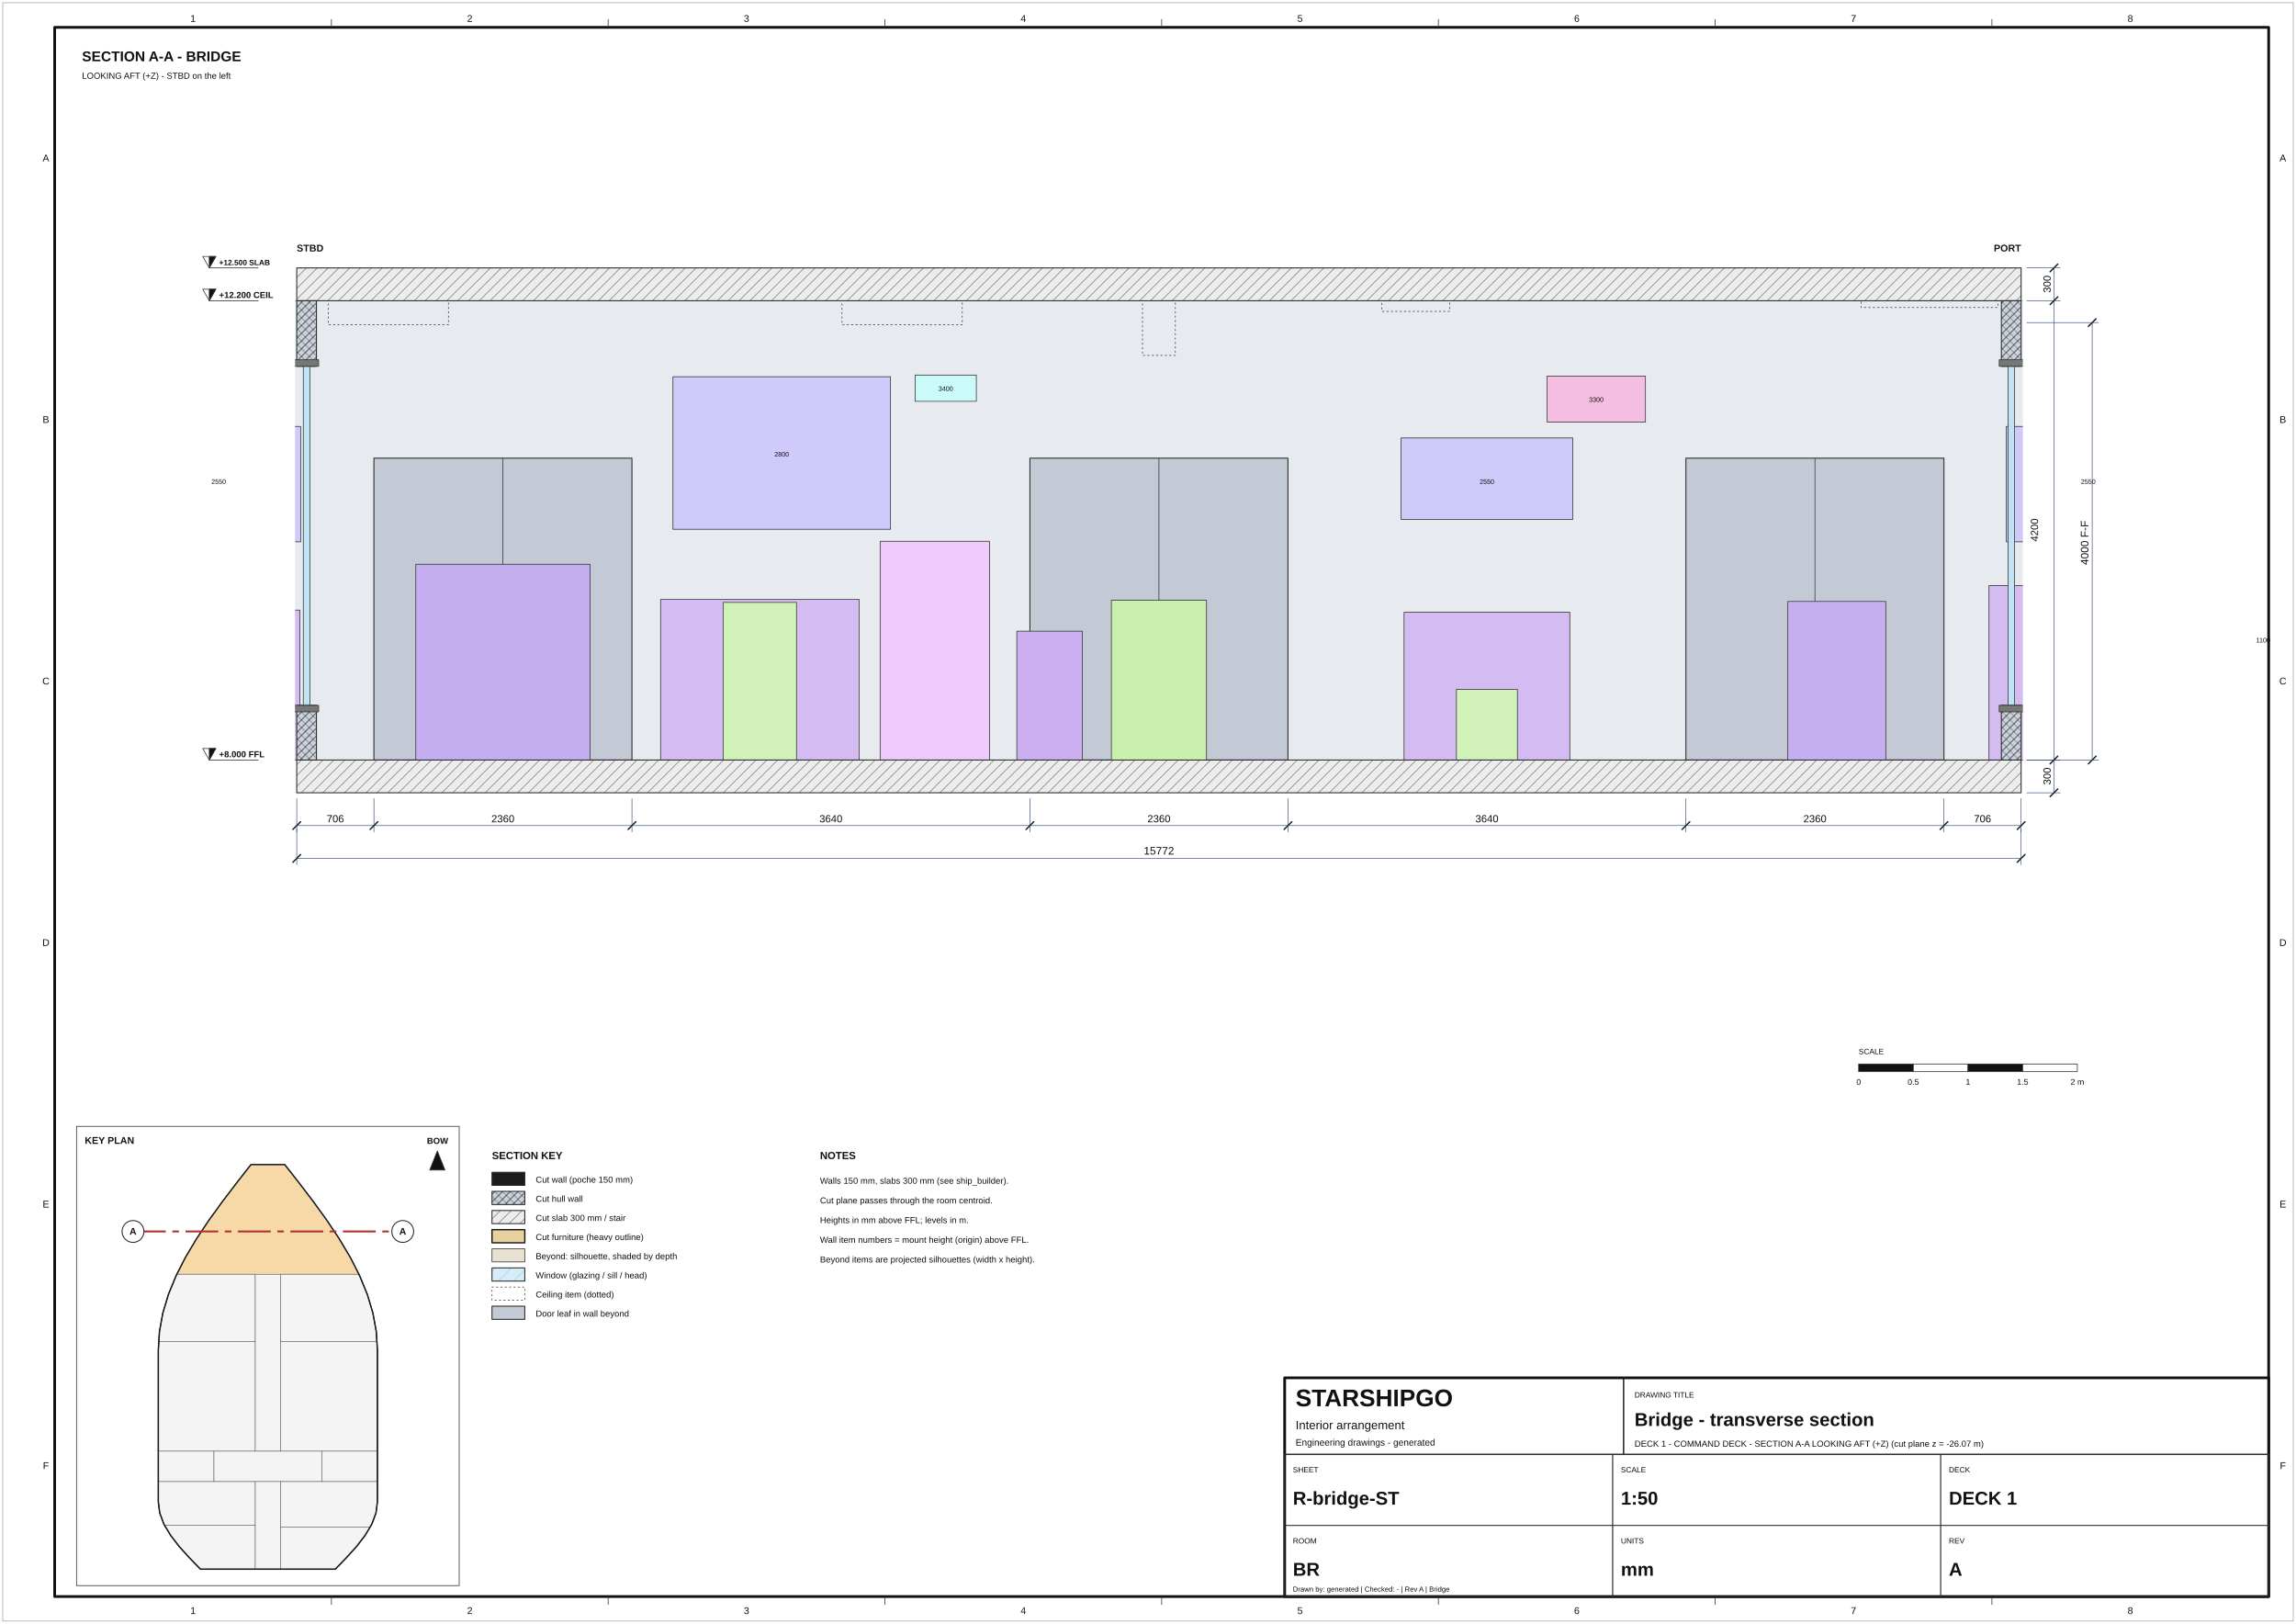
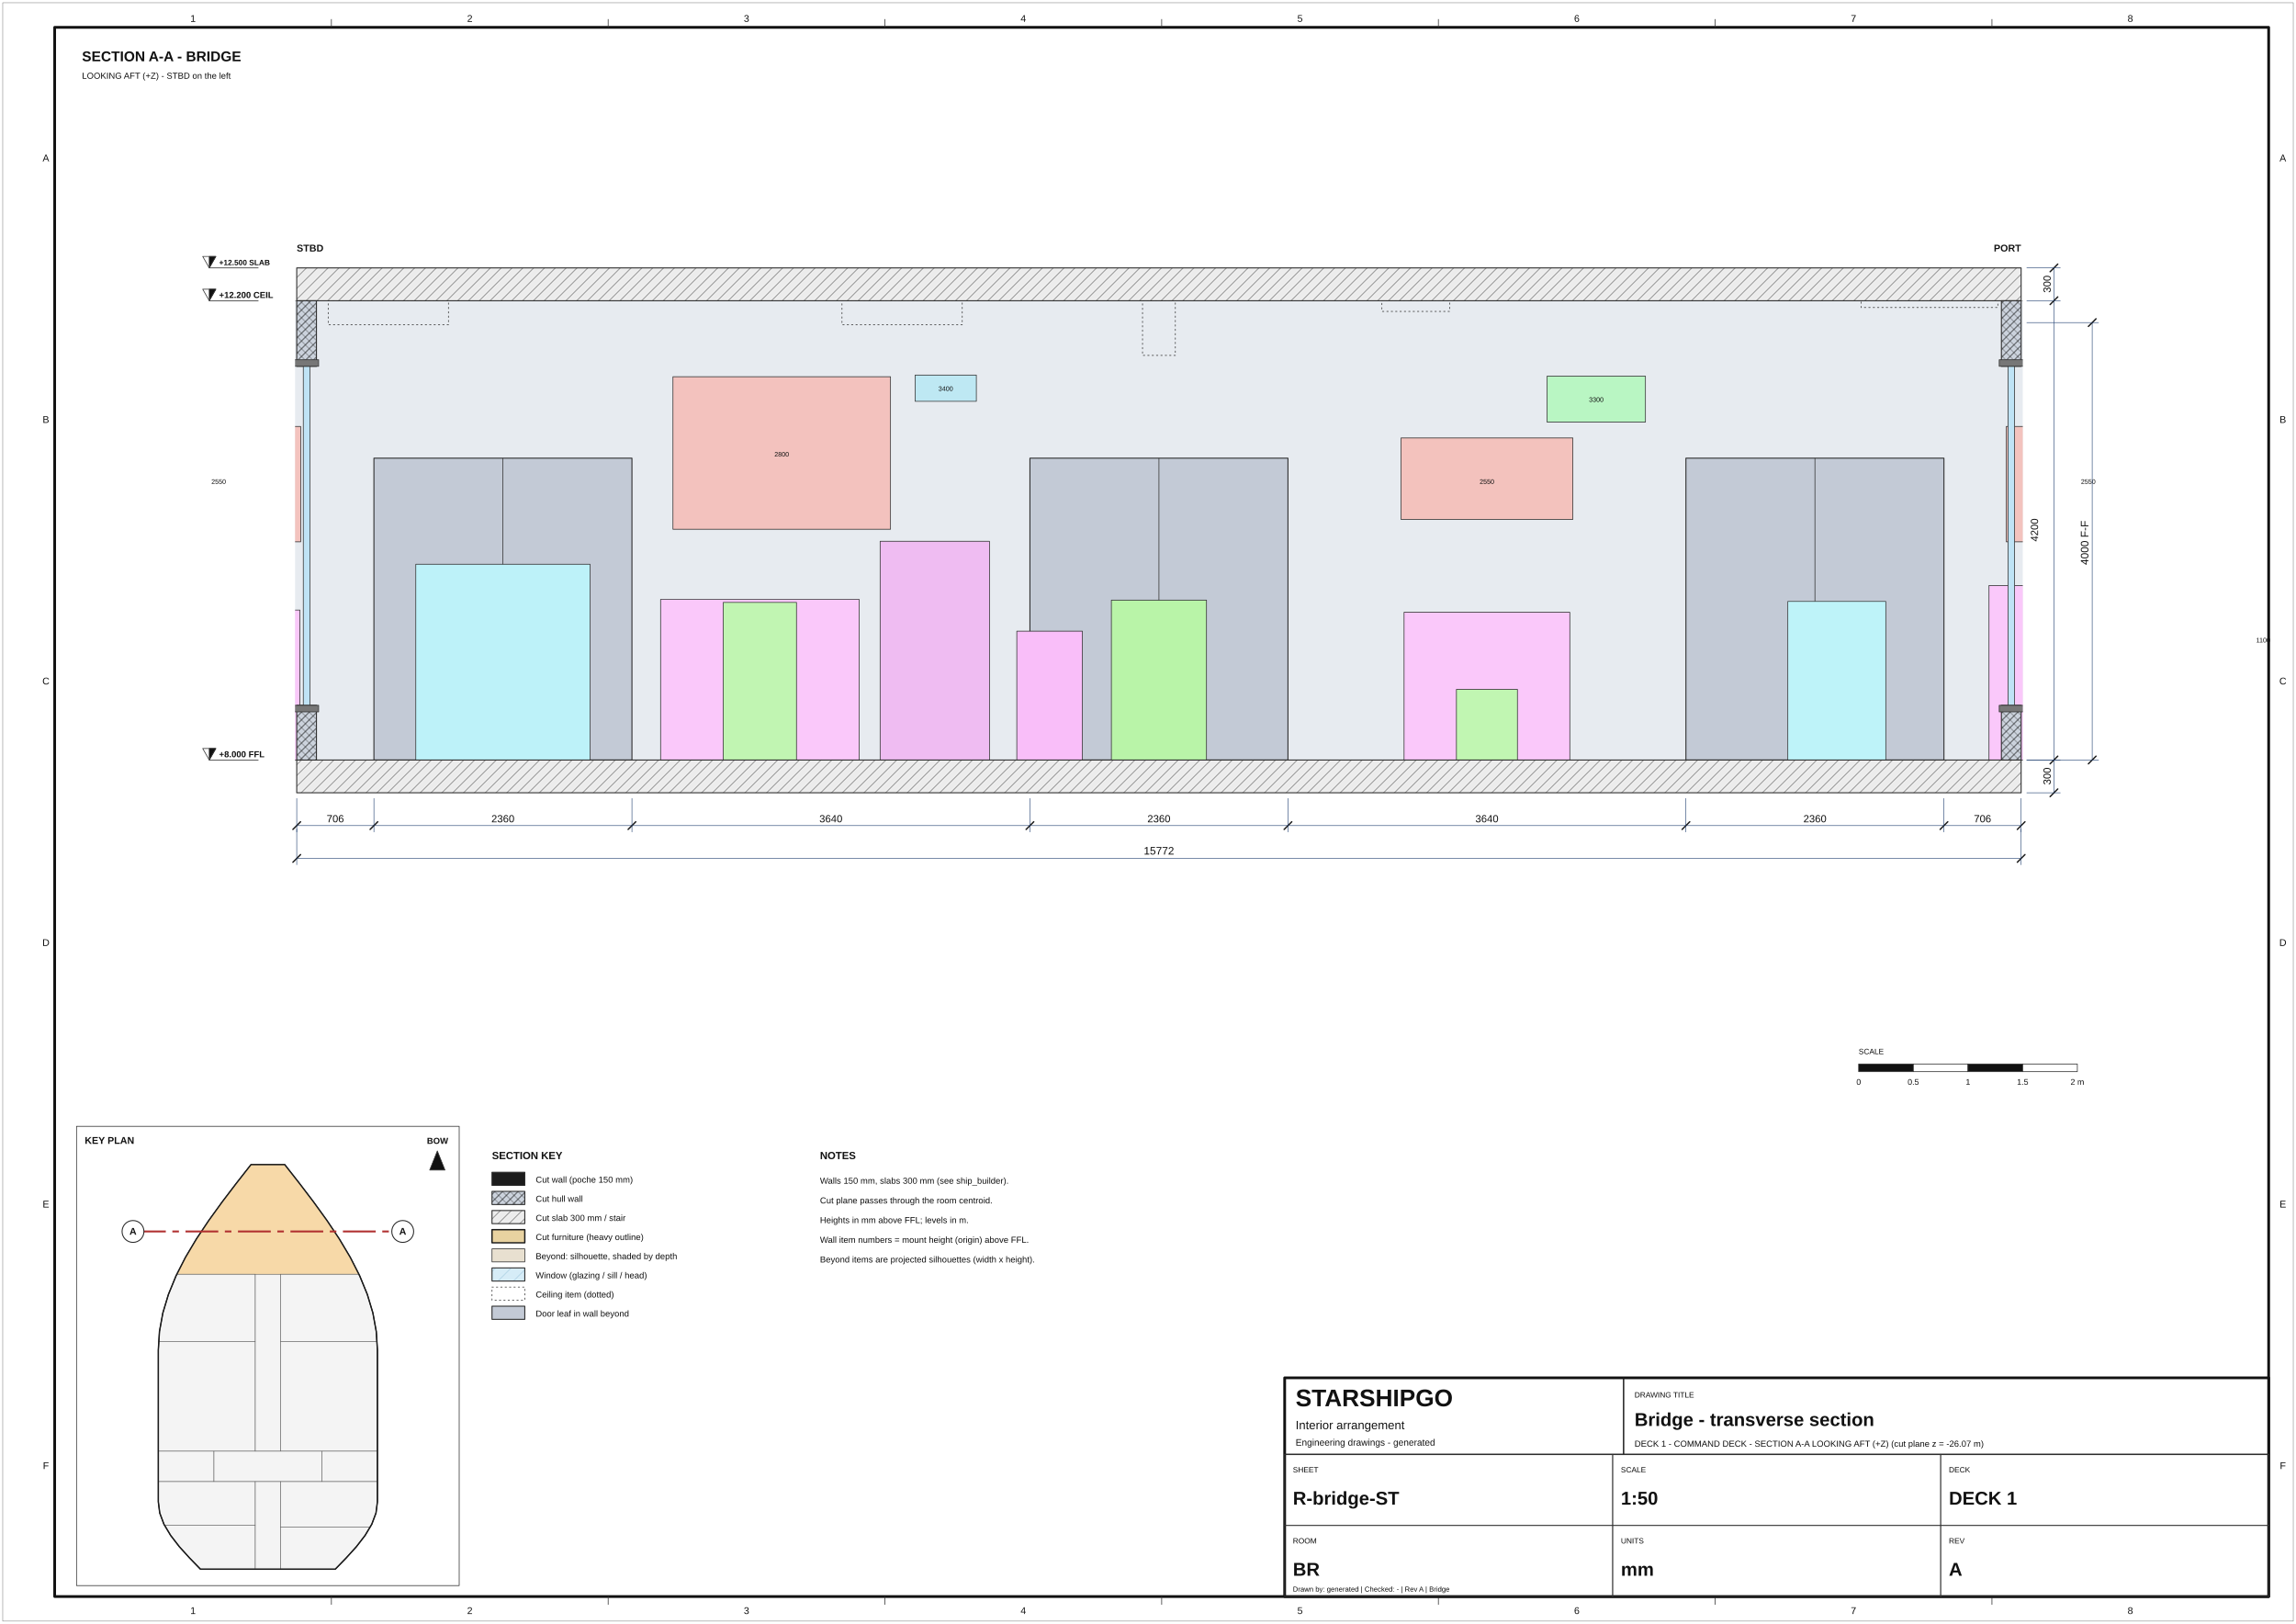
<svg xmlns="http://www.w3.org/2000/svg" width="420mm" height="297mm" viewBox="0 0 420 297">
  <style>
.t{font-family:Arial, Helvetica, 'DejaVu Sans', sans-serif;fill:#111}
.b{font-weight:bold}.i{font-style:italic}
.h{stroke:#111;stroke-width:.5;stroke-linejoin:round;stroke-linecap:round}
.m{stroke:#1a1a1a;stroke-width:.25;stroke-linejoin:round;stroke-linecap:round}
.n{stroke:#2a2a2a;stroke-width:.18;stroke-linejoin:round}
.f{stroke:#333;stroke-width:.13;stroke-linejoin:round}
.x{stroke:#555;stroke-width:.07}
.g{stroke:#9a9a9a;stroke-width:.1}
.gg{stroke:#c4c4c4;stroke-width:.08}
.d{stroke:#1d3c6e;stroke-width:.1}
.dsh{stroke:#222;stroke-width:.18;stroke-dasharray:1.6 .8}
.dot{stroke:#444;stroke-width:.14;stroke-dasharray:.25 .55;stroke-linecap:round}
.hid{stroke:#777;stroke-width:.12;stroke-dasharray:1 .7}
.cl{stroke:#b03030;stroke-width:.12;stroke-dasharray:5 1 1 1}
.cut{stroke:#b03030;stroke-width:.35;stroke-dasharray:6 1.2 1.2 1.2}
.red{stroke:#b03030;stroke-width:.13;stroke-dasharray:1.2 .7}
.none{stroke:none}
.halo{paint-order:stroke;stroke:#fff;stroke-width:.8;stroke-linejoin:round}
</style>
  <defs>
    <pattern id="hSlab" width="1.4" height="1.4" patternUnits="userSpaceOnUse" patternTransform="rotate(45)">
      <rect width="1.4" height="1.4" fill="#ececec" />
      <line x1="0" y1="0" x2="0" y2="1.4" stroke="#222" stroke-width=".13" />
    </pattern>
    <pattern id="hHull" width="1" height="1" patternUnits="userSpaceOnUse" patternTransform="rotate(45)">
      <rect width="1" height="1" fill="#c9d0da" />
      <line x1="0" y1="0" x2="0" y2="1" stroke="#111" stroke-width=".2" />
      <line x1="0" y1="0" x2="1" y2="0" stroke="#111" stroke-width=".1" />
    </pattern>
    <pattern id="hHole" width="1.6" height="1.6" patternUnits="userSpaceOnUse" patternTransform="rotate(-45)">
      <line x1="0" y1="0" x2="0" y2="1.6" stroke="#444" stroke-width=".12" />
    </pattern>
    <pattern id="hZone" width="1.8" height="1.8" patternUnits="userSpaceOnUse" patternTransform="rotate(45)">
      <line x1="0" y1="0" x2="0" y2="1.8" stroke="#d08080" stroke-width=".1" />
    </pattern>
    <pattern id="hPlen" width="1.6" height="1.6" patternUnits="userSpaceOnUse">
      <circle cx=".4" cy=".4" r=".12" fill="#888" />
      <circle cx="1.2" cy="1.2" r=".12" fill="#888" />
    </pattern>
    <pattern id="hGlass" width="2" height="2" patternUnits="userSpaceOnUse" patternTransform="rotate(45)">
      <rect width="2" height="2" fill="#d6ecf7" />
      <line x1="0" y1="0" x2="0" y2="2" stroke="#5a9abb" stroke-width=".08" />
    </pattern>
    <pattern id="hFloor" width="1.2" height="1.2" patternUnits="userSpaceOnUse" patternTransform="rotate(-45)">
      <rect width="1.2" height="1.2" fill="#f2f2f2" />
      <line x1="0" y1="0" x2="0" y2="1.2" stroke="#555" stroke-width=".1" />
    </pattern>
  </defs>
  <rect x="0" y="0" width="420" height="297" fill="#ffffff" />
  <text x="15" y="11.2" font-size="2.6" class="t b">SECTION A-A - BRIDGE</text>
  <text x="15" y="14.4" font-size="1.6" class="t" fill="#555">LOOKING AFT (+Z)  -  STBD on the left</text>
  <clipPath id="clipA">
    <rect x="53.98" y="48.7" width="316.04" height="96.6" />
  </clipPath>
  <g clip-path="url(#clipA)">
    <polygon points="-3.94,55 427.94,55 427.94,139 -3.94,139" class="x" fill="#e7ebf0" />
    <polygon points="188.4,83.8 235.6,83.8 235.6,139 188.4,139" class="n" fill="#c3cad6" />
    <line x1="212" y1="139" x2="212" y2="83.8" class="f" />
    <polygon points="308.4,83.8 355.6,83.8 355.6,139 308.4,139" class="n" fill="#c3cad6" />
    <line x1="332" y1="139" x2="332" y2="83.8" class="f" />
    <polygon points="68.4,83.8 115.6,83.8 115.6,139 68.4,139" class="n" fill="#c3cad6" />
    <line x1="92" y1="139" x2="92" y2="83.8" class="f" />
-     <polygon points="167.4,68.6 178.6,68.6 178.6,73.4 167.4,73.4" class="f" fill="#cafafa" />
-     <polygon points="367,78 397,78 397,99.1 367,99.1" class="f" fill="#d0cafa" />
-     <polygon points="25,78 55,78 55,99.1 25,99.1" class="f" fill="#d0cafa" />
-     <polygon points="283,68.8 301,68.8 301,77.2 283,77.2" class="f" fill="#f3bee1" />
-     <polygon points="123.1,68.9 162.9,68.9 162.9,96.8 123.1,96.8" class="f" fill="#d0cafa" />
-     <polygon points="411,107.6 417,107.6 417,122.3 411,122.3" class="f" fill="#eecafa" />
-     <polygon points="256.28,80.1 287.72,80.1 287.72,95 256.28,95" class="f" fill="#cfcafa" />
-     <polygon points="161,99 181,99 181,139 161,139" class="f" fill="#eec9fa" />
-     <polygon points="25.16,111.58 54.86,111.58 54.86,139 25.16,139" class="f" fill="#d4bbf2" />
-     <polygon points="363.84,107.08 400.16,107.08 400.16,139 363.84,139" class="f" fill="#d4bbf2" />
-     <polygon points="256.84,111.98 287.16,111.98 287.16,139 256.84,139" class="f" fill="#d4bbf2" />
-     <polygon points="120.84,109.62 157.16,109.62 157.16,139 120.84,139" class="f" fill="#d4bbf2" />
-     <polygon points="266.42,126.08 277.58,126.08 277.58,139 266.42,139" class="f" fill="#d0f2b8" />
-     <polygon points="375.64,118.4 388.34,118.4 388.34,138.9 375.64,138.9" class="f" fill="#d0f2b8" />
-     <polygon points="32.84,112.2 47.18,112.2 47.18,139 32.84,139" class="f" fill="#d0f2b7" />
-     <polygon points="132.3,110.18 145.7,110.18 145.7,139 132.3,139" class="f" fill="#d0f1b7" />
+     <polygon points="167.4,68.6 178.6,68.6 178.6,73.4 167.4,73.4" class="f" fill="#bee8f3" />
+     <polygon points="367,78 397,78 397,99.1 367,99.1" class="f" fill="#f3c3be" />
+     <polygon points="25,78 55,78 55,99.1 25,99.1" class="f" fill="#f3c3be" />
+     <polygon points="283,68.8 301,68.8 301,77.2 283,77.2" class="f" fill="#b9f6c3" />
+     <polygon points="123.1,68.9 162.9,68.9 162.9,96.8 123.1,96.8" class="f" fill="#f3c2be" />
+     <polygon points="411,107.6 417,107.6 417,122.3 411,122.3" class="f" fill="#f0bef3" />
+     <polygon points="256.28,80.1 287.72,80.1 287.72,95 256.28,95" class="f" fill="#f3c2bd" />
+     <polygon points="161,99 181,99 181,139 161,139" class="f" fill="#efbcf2" />
+     <polygon points="25.16,111.58 54.86,111.58 54.86,139 25.16,139" class="f" fill="#fac8fa" />
+     <polygon points="363.84,107.08 400.16,107.08 400.16,139 363.84,139" class="f" fill="#fac8fa" />
+     <polygon points="256.84,111.98 287.16,111.98 287.16,139 256.84,139" class="f" fill="#fac8fa" />
+     <polygon points="120.84,109.62 157.16,109.62 157.16,139 120.84,139" class="f" fill="#fac8fa" />
+     <polygon points="266.42,126.08 277.58,126.08 277.58,139 266.42,139" class="f" fill="#c1f6b2" />
+     <polygon points="375.64,118.4 388.34,118.4 388.34,138.9 375.64,138.9" class="f" fill="#c1f6b2" />
+     <polygon points="32.84,112.2 47.18,112.2 47.18,139 32.84,139" class="f" fill="#c1f5b2" />
+     <polygon points="132.3,110.18 145.7,110.18 145.7,139 132.3,139" class="f" fill="#c1f5b2" />
+     <polygon points="79.88,117.3 86.12,117.3 86.12,121.4 79.88,121.4" class="f" fill="#f1b2e4" />
    <polygon points="154.02,55 176.02,55 176.02,59.4 154.02,59.4" class="dot" fill="none" />
    <polygon points="60.04,55 82.04,55 82.04,59.4 60.04,59.4" class="dot" fill="none" />
    <polygon points="340.46,55 365.46,55 365.46,56.24 340.46,56.24" class="dot" fill="none" />
    <polygon points="209,55 215,55 215,65 209,65" class="dot" fill="none" />
-     <polygon points="327.04,110 344.96,110 344.96,139 327.04,139" class="f" fill="#c5aff0" />
-     <polygon points="186,115.44 198,115.44 198,139 186,139" class="f" fill="#ccaff0" />
+     <polygon points="327.04,110 344.96,110 344.96,139 327.04,139" class="f" fill="#bef3f9" />
+     <polygon points="186,115.44 198,115.44 198,139 186,139" class="f" fill="#f9bef9" />
    <polygon points="252.78,55 265.18,55 265.18,56.96 252.78,56.96" class="dot" fill="none" />
-     <polygon points="203.3,109.76 220.7,109.76 220.7,139 203.3,139" class="f" fill="#caf0ae" />
-     <polygon points="76.06,103.2 107.94,103.2 107.94,139 76.06,139" class="f" fill="#c4aef0" />
+     <polygon points="203.3,109.76 220.7,109.76 220.7,139 203.3,139" class="f" fill="#b9f4a8" />
+     <polygon points="76.06,103.2 107.94,103.2 107.94,139 76.06,139" class="f" fill="#bdf2f9" />
    <polygon points="54.28,139 369.72,139 369.72,145 54.28,145" class="n" fill="url(#hSlab)" />
    <polygon points="54.28,49 369.72,49 369.72,55 54.28,55" class="n" fill="url(#hSlab)" />
    <polygon points="54.28,129 57.89,129 57.89,139 54.28,139" class="n" fill="url(#hHull)" />
    <polygon points="54.28,55 57.89,55 57.89,67 54.28,67" class="n" fill="url(#hHull)" />
    <polygon points="55.48,67 56.68,67 56.68,129 55.48,129" class="f" fill="#bfe3f5" />
    <polygon points="53.88,129 58.29,129 58.29,130.2 53.88,130.2" class="f" fill="#777" />
    <polygon points="53.88,65.8 58.29,65.8 58.29,67 53.88,67" class="f" fill="#777" />
    <polygon points="366.11,129 369.72,129 369.72,139 366.11,139" class="n" fill="url(#hHull)" />
    <polygon points="366.11,55 369.72,55 369.72,67 366.11,67" class="n" fill="url(#hHull)" />
    <polygon points="367.32,67 368.52,67 368.52,129 367.32,129" class="f" fill="#bfe3f5" />
    <polygon points="365.71,129 370.12,129 370.12,130.2 365.71,130.2" class="f" fill="#777" />
    <polygon points="365.71,65.8 370.12,65.8 370.12,67 365.71,67" class="f" fill="#777" />
  </g>
  <text x="143" y="83.5" font-size="1.2" class="t" text-anchor="middle" fill="#444">2800</text>
  <text x="382" y="88.5" font-size="1.2" class="t" text-anchor="middle" fill="#444">2550</text>
  <text x="40" y="88.5" font-size="1.2" class="t" text-anchor="middle" fill="#444">2550</text>
  <text x="272" y="88.5" font-size="1.2" class="t" text-anchor="middle" fill="#444">2550</text>
  <text x="292" y="73.5" font-size="1.2" class="t" text-anchor="middle" fill="#444">3300</text>
  <text x="414" y="117.5" font-size="1.2" class="t" text-anchor="middle" fill="#444">1100</text>
  <text x="173" y="71.5" font-size="1.2" class="t" text-anchor="middle" fill="#444">3400</text>
  <text x="54.28" y="46" font-size="1.8" class="t b">STBD</text>
  <text x="369.72" y="46" font-size="1.8" class="t b" text-anchor="end">PORT</text>
  <line x1="375.72" y1="145" x2="375.72" y2="49" class="d" />
  <line x1="375.02" y1="145.7" x2="376.42" y2="144.3" class="m" />
  <line x1="370.72" y1="145" x2="376.92" y2="145" class="d" />
  <line x1="375.02" y1="139.7" x2="376.42" y2="138.3" class="m" />
  <line x1="370.72" y1="139" x2="376.92" y2="139" class="d" />
  <line x1="375.02" y1="55.7" x2="376.42" y2="54.3" class="m" />
  <line x1="370.72" y1="55" x2="376.92" y2="55" class="d" />
  <line x1="375.02" y1="49.7" x2="376.42" y2="48.3" class="m" />
  <line x1="370.72" y1="49" x2="376.92" y2="49" class="d" />
  <text x="375.12" y="143.54" font-size="1.9" class="t" transform="rotate(-90 375.12 143.54)">300</text>
  <text x="372.82" y="99.05" font-size="1.9" class="t" transform="rotate(-90 372.82 99.05)">4200</text>
  <text x="375.12" y="53.54" font-size="1.9" class="t" transform="rotate(-90 375.12 53.54)">300</text>
  <line x1="382.72" y1="59" x2="382.72" y2="139" class="d" />
  <line x1="382.02" y1="59.7" x2="383.42" y2="58.3" class="m" />
  <line x1="382.02" y1="139.7" x2="383.42" y2="138.3" class="m" />
  <line x1="370.72" y1="59" x2="383.92" y2="59" class="d" />
  <line x1="370.72" y1="139" x2="383.92" y2="139" class="d" />
  <text x="382.02" y="103.32" font-size="2" class="t" transform="rotate(-90 382.02 103.32)">4000 F-F</text>
  <line x1="38.28" y1="139" x2="47.28" y2="139" class="f" />
  <polygon points="38.28,139 37.08,136.9 39.48,136.9" class="f" fill="#fff" />
  <polygon points="38.28,139 39.48,136.9 38.28,136.9" class="f" fill="#111" />
  <text x="40.08" y="138.5" font-size="1.6" class="t b">+8.000 FFL</text>
  <line x1="38.28" y1="55" x2="47.28" y2="55" class="f" />
  <polygon points="38.28,55 37.08,52.9 39.48,52.9" class="f" fill="#fff" />
  <polygon points="38.28,55 39.48,52.9 38.28,52.9" class="f" fill="#111" />
  <text x="40.08" y="54.5" font-size="1.6" class="t b">+12.200 CEIL</text>
  <line x1="38.28" y1="49" x2="47.28" y2="49" class="f" />
  <polygon points="38.28,49 37.08,46.9 39.48,46.9" class="f" fill="#fff" />
  <polygon points="38.28,49 39.48,46.9 38.28,46.9" class="f" fill="#111" />
  <text x="40.08" y="48.5" font-size="1.4" class="t b">+12.500 SLAB</text>
  <line x1="54.28" y1="151" x2="369.72" y2="151" class="d" />
  <line x1="53.58" y1="151.7" x2="54.98" y2="150.3" class="m" />
  <line x1="54.28" y1="146" x2="54.28" y2="152.2" class="d" />
  <line x1="67.7" y1="151.7" x2="69.1" y2="150.3" class="m" />
  <line x1="68.4" y1="146" x2="68.4" y2="152.2" class="d" />
  <line x1="114.9" y1="151.7" x2="116.3" y2="150.3" class="m" />
  <line x1="115.6" y1="146" x2="115.6" y2="152.2" class="d" />
  <line x1="187.7" y1="151.7" x2="189.1" y2="150.3" class="m" />
  <line x1="188.4" y1="146" x2="188.4" y2="152.2" class="d" />
  <line x1="234.9" y1="151.7" x2="236.3" y2="150.3" class="m" />
  <line x1="235.6" y1="146" x2="235.6" y2="152.2" class="d" />
  <line x1="307.7" y1="151.7" x2="309.1" y2="150.3" class="m" />
  <line x1="308.4" y1="146" x2="308.4" y2="152.2" class="d" />
  <line x1="354.9" y1="151.7" x2="356.3" y2="150.3" class="m" />
  <line x1="355.6" y1="146" x2="355.6" y2="152.2" class="d" />
  <line x1="369.02" y1="151.7" x2="370.42" y2="150.3" class="m" />
  <line x1="369.72" y1="146" x2="369.72" y2="152.2" class="d" />
  <text x="61.34" y="150.4" font-size="1.9" class="t" text-anchor="middle">706</text>
  <text x="92" y="150.4" font-size="1.9" class="t" text-anchor="middle">2360</text>
  <text x="152" y="150.4" font-size="1.9" class="t" text-anchor="middle">3640</text>
  <text x="212" y="150.4" font-size="1.9" class="t" text-anchor="middle">2360</text>
  <text x="272" y="150.4" font-size="1.9" class="t" text-anchor="middle">3640</text>
  <text x="332" y="150.4" font-size="1.9" class="t" text-anchor="middle">2360</text>
  <text x="362.66" y="150.4" font-size="1.9" class="t" text-anchor="middle">706</text>
  <line x1="54.28" y1="157" x2="369.72" y2="157" class="d" />
  <line x1="53.58" y1="157.7" x2="54.98" y2="156.3" class="m" />
  <line x1="369.02" y1="157.7" x2="370.42" y2="156.3" class="m" />
  <line x1="54.28" y1="151.6" x2="54.28" y2="158.2" class="d" />
  <line x1="369.72" y1="151.6" x2="369.72" y2="158.2" class="d" />
  <text x="212" y="156.3" font-size="2" class="t" text-anchor="middle">15772</text>
  <text x="340" y="192.8" font-size="1.4" class="t" fill="#666">SCALE</text>
  <rect x="340" y="194.6" width="10" height="1.4" class="f" fill="#111" />
  <rect x="350" y="194.6" width="10" height="1.4" class="f" fill="#fff" />
  <rect x="360" y="194.6" width="10" height="1.4" class="f" fill="#111" />
  <rect x="370" y="194.6" width="10" height="1.4" class="f" fill="#fff" />
  <text x="340" y="198.4" font-size="1.5" class="t" text-anchor="middle">0</text>
  <text x="350" y="198.4" font-size="1.5" class="t" text-anchor="middle">0.5</text>
  <text x="360" y="198.4" font-size="1.5" class="t" text-anchor="middle">1</text>
  <text x="370" y="198.4" font-size="1.5" class="t" text-anchor="middle">1.5</text>
  <text x="380" y="198.4" font-size="1.5" class="t" text-anchor="middle">2 m</text>
  <rect x="14" y="206" width="70" height="84" class="f" fill="none" />
  <text x="15.5" y="209.2" font-size="1.8" class="t b">KEY PLAN</text>
  <polygon points="52.08,213 54.74,216.39 57.32,219.78 59.78,223.18 62.05,226.57 64.07,229.96 65.8,233.35 67.19,236.74 68.21,240.13 68.83,243.53 69.04,246.92 69.04,274.67 68.78,276.72 68.01,278.78 66.78,280.83 65.19,282.89 63.33,284.94 61.33,287 36.67,287 34.67,284.94 32.81,282.89 31.22,280.83 29.99,278.78 29.22,276.72 28.96,274.67 28.96,246.92 29.17,243.53 29.79,240.13 30.81,236.74 32.2,233.35 33.93,229.96 35.95,226.57 38.22,223.18 40.68,219.78 43.26,216.39 45.92,213" class="n" fill="#f4f4f4" />
  <polygon points="46.69,233.04 51.31,233.04 51.31,265.42 46.69,265.42" class="x" fill="none" />
  <polygon points="46.69,270.97 51.31,270.97 51.31,287 46.69,287" class="x" fill="none" />
  <polygon points="39.13,265.42 58.87,265.42 58.87,270.97 39.13,270.97" class="x" fill="none" />
  <polygon points="28.96,265.42 39.13,265.42 39.13,270.97 28.96,270.97" class="x" fill="none" />
  <polygon points="58.87,265.42 69.04,265.42 69.04,270.97 58.87,270.97" class="x" fill="none" />
  <polygon points="33.93,229.96 35.95,226.57 38.22,223.18 40.68,219.78 43.26,216.39 45.92,213 52.08,213 54.74,216.39 57.32,219.78 59.78,223.18 62.05,226.57 64.07,229.96 65.65,233.04 32.35,233.04" class="x" fill="#f7d9a8" />
  <polygon points="29.17,243.53 29.79,240.13 30.81,236.74 32.2,233.35 32.35,233.04 46.69,233.04 46.69,245.38 29.05,245.38" class="x" fill="none" />
  <polygon points="28.96,246.92 29.05,245.38 46.69,245.38 46.69,265.42 28.96,265.42" class="x" fill="none" />
  <polygon points="51.31,233.04 65.65,233.04 65.8,233.35 67.19,236.74 68.21,240.13 68.83,243.53 68.95,245.38 51.31,245.38" class="x" fill="none" />
  <polygon points="51.31,245.38 68.95,245.38 69.04,246.92 69.04,265.42 51.31,265.42" class="x" fill="none" />
  <polygon points="29.99,278.78 29.22,276.72 28.96,274.67 28.96,270.97 46.69,270.97 46.69,278.98 30.11,278.98" class="x" fill="none" />
  <polygon points="34.67,284.94 32.81,282.89 31.22,280.83 30.11,278.98 46.69,278.98 46.69,287 36.67,287" class="x" fill="none" />
  <polygon points="51.31,270.97 69.04,270.97 69.04,274.67 68.78,276.72 68.01,278.78 67.7,279.29 51.31,279.29" class="x" fill="none" />
  <polygon points="51.31,279.29 67.7,279.29 66.78,280.83 65.19,282.89 63.33,284.94 61.33,287 51.31,287" class="x" fill="none" />
  <polygon points="52.08,213 54.74,216.39 57.32,219.78 59.78,223.18 62.05,226.57 64.07,229.96 65.8,233.35 67.19,236.74 68.21,240.13 68.83,243.53 69.04,246.92 69.04,274.67 68.78,276.72 68.01,278.78 66.78,280.83 65.19,282.89 63.33,284.94 61.33,287 36.67,287 34.67,284.94 32.81,282.89 31.22,280.83 29.99,278.78 29.22,276.72 28.96,274.67 28.96,246.92 29.17,243.53 29.79,240.13 30.81,236.74 32.2,233.35 33.93,229.96 35.95,226.57 38.22,223.18 40.68,219.78 43.26,216.39 45.92,213" class="m" fill="none" />
  <line x1="24.33" y1="225.23" x2="73.67" y2="225.23" class="cut" />
  <circle cx="24.33" cy="225.23" r="2" class="n" fill="#fff" />
  <text x="24.33" y="225.83" font-size="1.8" class="t b" text-anchor="middle">A</text>
  <circle cx="73.67" cy="225.23" r="2" class="n" fill="#fff" />
  <text x="73.67" y="225.83" font-size="1.8" class="t b" text-anchor="middle">A</text>
  <text x="82" y="209.2" font-size="1.6" class="t b" text-anchor="end">BOW</text>
  <polygon points="80,210.5 81.4,214 78.6,214" class="f" fill="#111" />
  <text x="90" y="212" font-size="1.9" class="t b">SECTION KEY</text>
  <rect x="90" y="214.4" width="6" height="2.4" class="n" fill="#1c1c1c" />
  <text x="98" y="216.3" font-size="1.6" class="t">Cut wall (poche 150 mm)</text>
  <rect x="90" y="217.9" width="6" height="2.4" class="n" fill="url(#hHull)" />
  <text x="98" y="219.8" font-size="1.6" class="t">Cut hull wall</text>
  <rect x="90" y="221.4" width="6" height="2.4" class="n" fill="url(#hSlab)" />
  <text x="98" y="223.3" font-size="1.6" class="t">Cut slab 300 mm / stair</text>
  <rect x="90" y="224.9" width="6" height="2.4" class="m" fill="#e8d2a0" />
  <text x="98" y="226.8" font-size="1.6" class="t">Cut furniture (heavy outline)</text>
  <rect x="90" y="228.4" width="6" height="2.4" class="f" fill="#e8e0d0" />
  <text x="98" y="230.3" font-size="1.6" class="t">Beyond: silhouette, shaded by depth</text>
  <rect x="90" y="231.9" width="6" height="2.4" class="n" fill="url(#hGlass)" />
  <text x="98" y="233.8" font-size="1.6" class="t">Window (glazing / sill / head)</text>
  <rect x="90" y="235.4" width="6" height="2.4" class="dot" fill="none" />
  <text x="98" y="237.3" font-size="1.6" class="t">Ceiling item (dotted)</text>
  <rect x="90" y="238.9" width="6" height="2.4" class="n" fill="#c3cad6" />
  <text x="98" y="240.8" font-size="1.6" class="t">Door leaf in wall beyond</text>
  <text x="150" y="212" font-size="1.9" class="t b">NOTES</text>
  <text x="150" y="216.5" font-size="1.6" class="t">Walls 150 mm, slabs 300 mm (see ship_builder).</text>
  <text x="150" y="220.1" font-size="1.6" class="t">Cut plane passes through the room centroid.</text>
  <text x="150" y="223.7" font-size="1.6" class="t">Heights in mm above FFL; levels in m.</text>
  <text x="150" y="227.3" font-size="1.6" class="t">Wall item numbers = mount height (origin) above FFL.</text>
  <text x="150" y="230.9" font-size="1.6" class="t">Beyond items are projected silhouettes (width x height).</text>
  <rect x="0.5" y="0.5" width="419" height="296" class="x" fill="none" />
  <rect x="10" y="5" width="405" height="287" class="h" fill="none" />
  <text x="35.31" y="4" font-size="1.8" class="t" text-anchor="middle">1</text>
  <text x="35.31" y="295.2" font-size="1.8" class="t" text-anchor="middle">1</text>
  <text x="85.94" y="4" font-size="1.8" class="t" text-anchor="middle">2</text>
  <text x="85.94" y="295.2" font-size="1.8" class="t" text-anchor="middle">2</text>
  <line x1="60.62" y1="3.5" x2="60.62" y2="5" class="f" />
  <line x1="60.62" y1="292" x2="60.62" y2="293.5" class="f" />
  <text x="136.56" y="4" font-size="1.8" class="t" text-anchor="middle">3</text>
  <text x="136.56" y="295.2" font-size="1.8" class="t" text-anchor="middle">3</text>
  <line x1="111.25" y1="3.5" x2="111.25" y2="5" class="f" />
  <line x1="111.25" y1="292" x2="111.25" y2="293.5" class="f" />
  <text x="187.19" y="4" font-size="1.8" class="t" text-anchor="middle">4</text>
  <text x="187.19" y="295.2" font-size="1.8" class="t" text-anchor="middle">4</text>
  <line x1="161.88" y1="3.5" x2="161.88" y2="5" class="f" />
  <line x1="161.88" y1="292" x2="161.88" y2="293.5" class="f" />
  <text x="237.81" y="4" font-size="1.8" class="t" text-anchor="middle">5</text>
  <text x="237.81" y="295.2" font-size="1.8" class="t" text-anchor="middle">5</text>
  <line x1="212.5" y1="3.5" x2="212.5" y2="5" class="f" />
  <line x1="212.5" y1="292" x2="212.5" y2="293.5" class="f" />
  <text x="288.44" y="4" font-size="1.8" class="t" text-anchor="middle">6</text>
  <text x="288.44" y="295.2" font-size="1.8" class="t" text-anchor="middle">6</text>
  <line x1="263.12" y1="3.5" x2="263.12" y2="5" class="f" />
  <line x1="263.12" y1="292" x2="263.12" y2="293.5" class="f" />
  <text x="339.06" y="4" font-size="1.8" class="t" text-anchor="middle">7</text>
  <text x="339.06" y="295.2" font-size="1.8" class="t" text-anchor="middle">7</text>
  <line x1="313.75" y1="3.5" x2="313.75" y2="5" class="f" />
  <line x1="313.75" y1="292" x2="313.75" y2="293.5" class="f" />
  <text x="389.69" y="4" font-size="1.8" class="t" text-anchor="middle">8</text>
  <text x="389.69" y="295.2" font-size="1.8" class="t" text-anchor="middle">8</text>
  <line x1="364.38" y1="3.5" x2="364.38" y2="5" class="f" />
  <line x1="364.38" y1="292" x2="364.38" y2="293.5" class="f" />
  <text x="8.4" y="29.52" font-size="1.8" class="t" text-anchor="middle">A</text>
  <text x="417.6" y="29.52" font-size="1.8" class="t" text-anchor="middle">A</text>
  <text x="8.4" y="77.35" font-size="1.8" class="t" text-anchor="middle">B</text>
  <text x="417.6" y="77.35" font-size="1.8" class="t" text-anchor="middle">B</text>
  <text x="8.4" y="125.18" font-size="1.8" class="t" text-anchor="middle">C</text>
  <text x="417.6" y="125.18" font-size="1.8" class="t" text-anchor="middle">C</text>
  <text x="8.4" y="173.02" font-size="1.8" class="t" text-anchor="middle">D</text>
  <text x="417.6" y="173.02" font-size="1.8" class="t" text-anchor="middle">D</text>
  <text x="8.4" y="220.85" font-size="1.8" class="t" text-anchor="middle">E</text>
  <text x="417.6" y="220.85" font-size="1.8" class="t" text-anchor="middle">E</text>
  <text x="8.4" y="268.68" font-size="1.8" class="t" text-anchor="middle">F</text>
  <text x="417.6" y="268.68" font-size="1.8" class="t" text-anchor="middle">F</text>
  <rect x="235" y="252" width="180" height="40" class="h" fill="#ffffff" />
  <line x1="235" y1="266" x2="415" y2="266" class="m" />
  <line x1="297" y1="252" x2="297" y2="266" class="m" />
  <text x="237" y="257.2" font-size="4.4" class="t b">STARSHIPGO</text>
  <text x="237" y="261.4" font-size="2.2" class="t">Interior arrangement</text>
  <text x="237" y="264.4" font-size="1.7" class="t" fill="#444">Engineering drawings - generated</text>
  <text x="299" y="255.6" font-size="1.4" class="t" fill="#666">DRAWING TITLE</text>
  <text x="299" y="260.8" font-size="3.4" class="t b">Bridge - transverse section</text>
  <text x="299" y="264.6" font-size="1.6" class="t">DECK 1 - COMMAND DECK  -  SECTION A-A LOOKING AFT (+Z)  (cut plane z = -26.07 m)</text>
  <rect x="235" y="266" width="60" height="13" class="f" fill="none" />
  <text x="236.5" y="269.3" font-size="1.4" class="t" fill="#666">SHEET</text>
  <text x="236.5" y="275.2" font-size="3.4" class="t b">R-bridge-ST</text>
  <rect x="295" y="266" width="60" height="13" class="f" fill="none" />
  <text x="296.5" y="269.3" font-size="1.4" class="t" fill="#666">SCALE</text>
  <text x="296.5" y="275.2" font-size="3.4" class="t b">1:50</text>
  <rect x="355" y="266" width="60" height="13" class="f" fill="none" />
  <text x="356.5" y="269.3" font-size="1.4" class="t" fill="#666">DECK</text>
  <text x="356.5" y="275.2" font-size="3.4" class="t b">DECK 1</text>
  <rect x="235" y="279" width="60" height="13" class="f" fill="none" />
  <text x="236.5" y="282.3" font-size="1.4" class="t" fill="#666">ROOM</text>
  <text x="236.5" y="288.2" font-size="3.4" class="t b">BR</text>
  <rect x="295" y="279" width="60" height="13" class="f" fill="none" />
  <text x="296.5" y="282.3" font-size="1.4" class="t" fill="#666">UNITS</text>
  <text x="296.5" y="288.2" font-size="3.4" class="t b">mm</text>
  <rect x="355" y="279" width="60" height="13" class="f" fill="none" />
  <text x="356.5" y="282.3" font-size="1.4" class="t" fill="#666">REV</text>
  <text x="356.5" y="288.2" font-size="3.4" class="t b">A</text>
  <text x="236.5" y="291.1" font-size="1.3" class="t" fill="#555">Drawn by: generated   |   Checked: -   |   Rev A   |   Bridge</text>
</svg>
